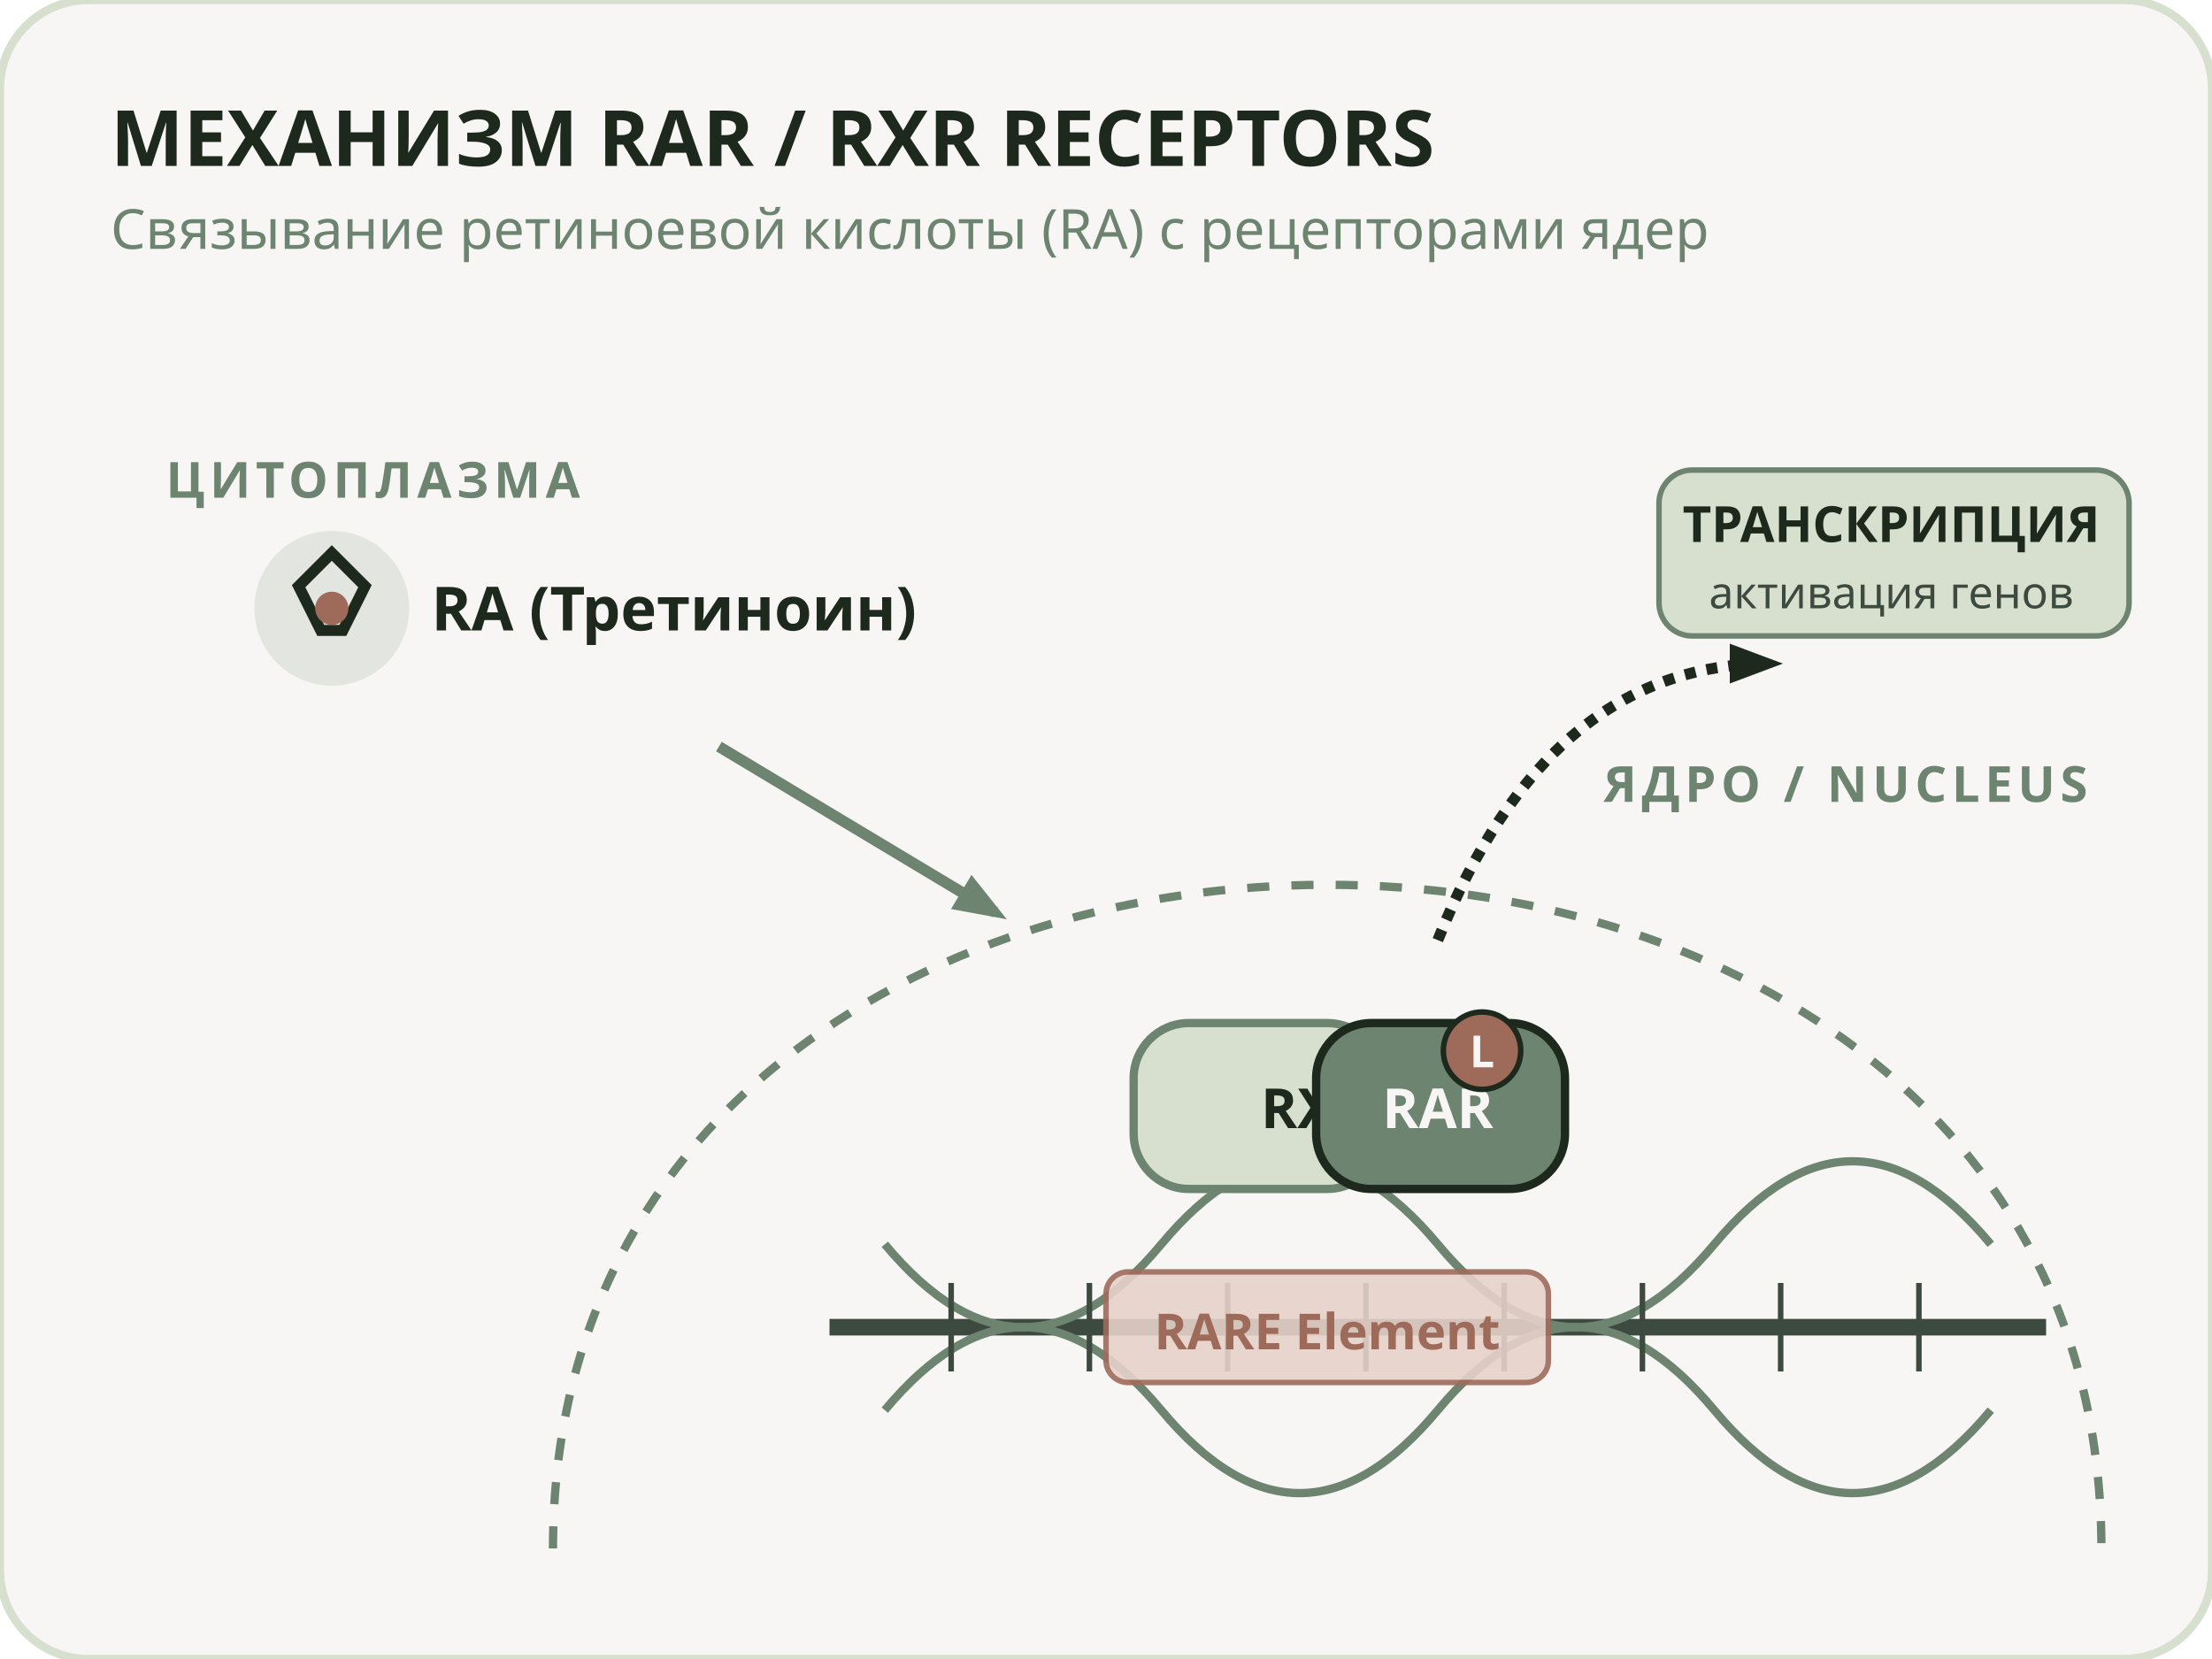
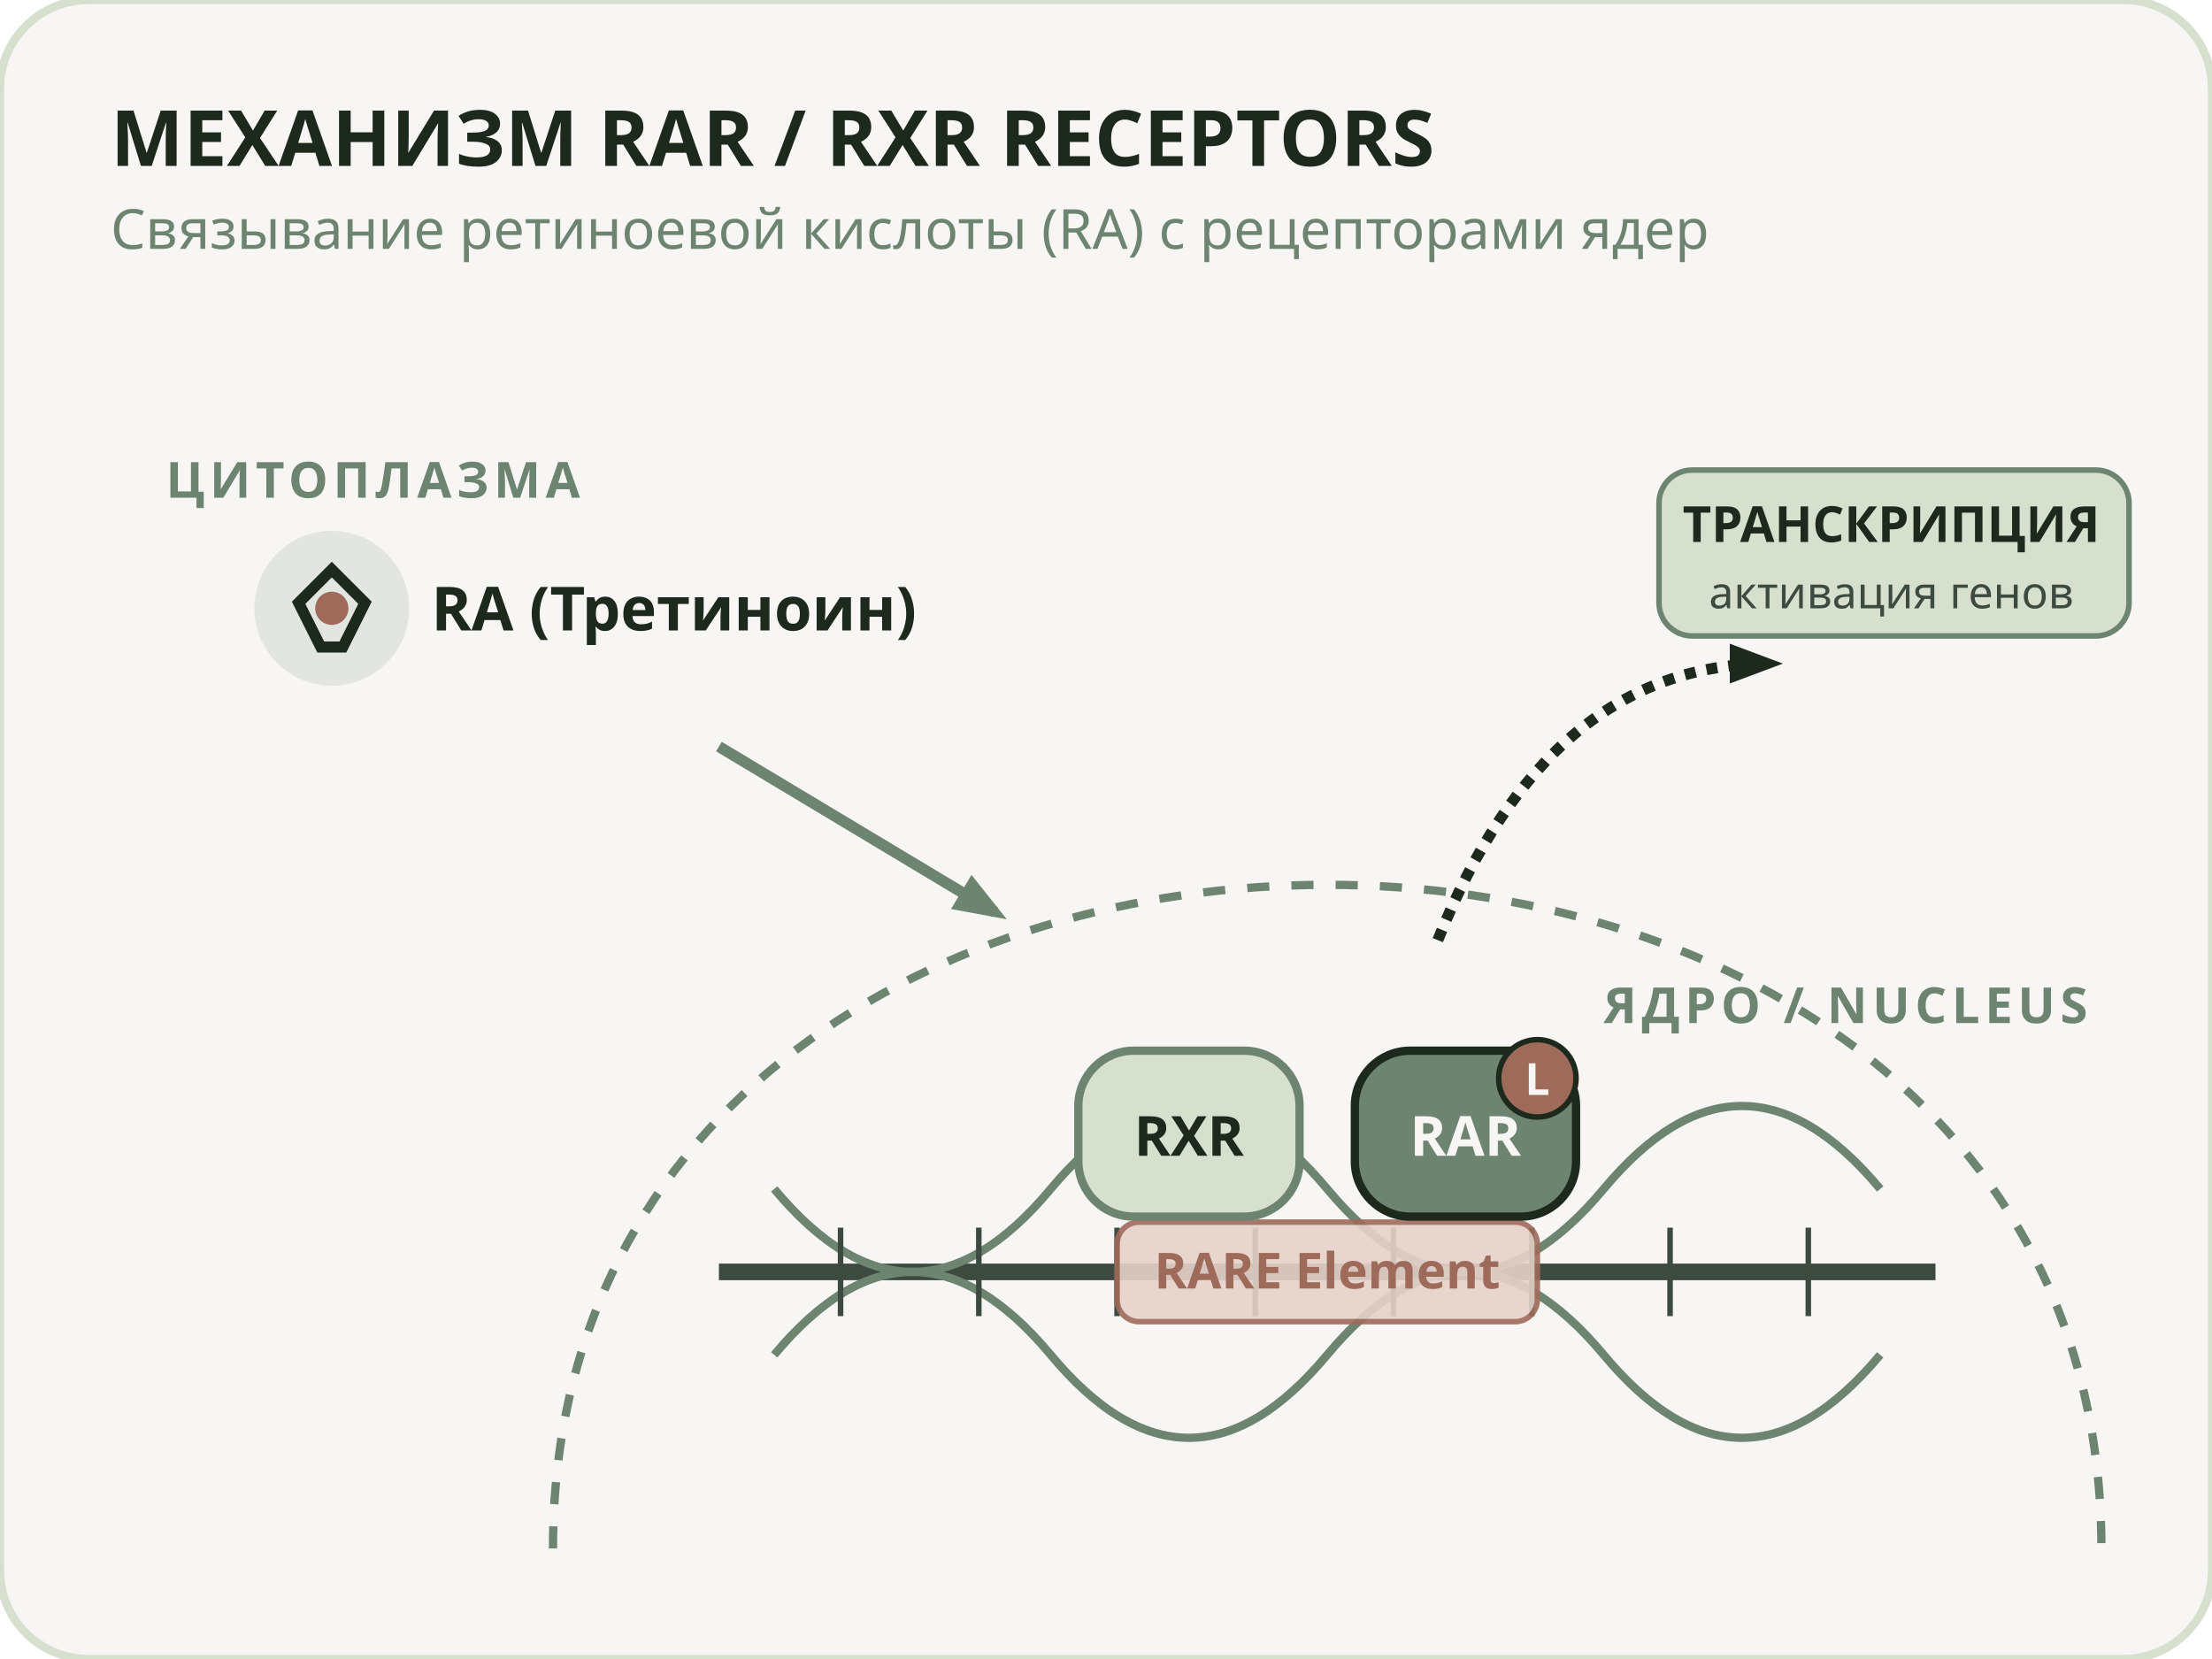
<svg xmlns="http://www.w3.org/2000/svg" viewBox="0 0 400 300" width="100%" height="100%">
  <rect width="400" height="300" rx="16" fill="#F8F6F4" stroke="#D7E0CE" stroke-width="1.5" />
  <text x="20" y="30" font-family="Arimo, sans-serif" font-size="14" font-weight="bold" fill="#1D291C">МЕХАНИЗМ RAR / RXR RECEPTORS</text>
  <text x="20" y="45" font-family="Arimo, sans-serif" font-size="10" fill="#6D8470">Связывание ретиноевой кислоты (RA) с рецепторами ядер</text>
  <path d="M 100 280 C 100 120, 380 120, 380 280" fill="none" stroke="#6D8470" stroke-width="1.5" stroke-dasharray="4,4" />
-   <text x="290" y="145" font-family="Arimo, sans-serif" font-size="9" font-weight="bold" fill="#6D8470" letter-spacing="0.1em">ЯДРО / NUCLEUS</text>
+   <text x="290" y="185" font-family="Arimo, sans-serif" font-size="9" font-weight="bold" fill="#6D8470" letter-spacing="0.1em">ЯДРО / NUCLEUS</text>
  <text x="30" y="90" font-family="Arimo, sans-serif" font-size="9" font-weight="bold" fill="#6D8470" letter-spacing="0.1em">ЦИТОПЛАЗМА</text>
  <g transform="translate(60, 110)">
    <circle cx="0" cy="0" r="14" fill="#6D8470" opacity="0.15" />
-     <polygon points="-6,-4 0,-10 6,-4 2,4 -2,4" fill="none" stroke="#1D291C" stroke-width="2" />
+     <polygon points="-6,-1 0,-7 6,-1 2,7 -2,7" fill="none" stroke="#1D291C" stroke-width="2" />
    <circle cx="0" cy="0" r="3" fill="#9E6A5A" />
    <text x="18" y="4" font-family="Arimo, sans-serif" font-size="11" font-weight="bold" fill="#1D291C">RA (Третиноин)</text>
  </g>
  <path d="M 130 135 L 180 165" fill="none" stroke="#6D8470" stroke-width="2" marker-end="url(#arrow)" />
-   <g transform="translate(150, 240)">
+   <g transform="translate(130, 230)">
    <line x1="0" y1="0" x2="220" y2="0" stroke="#3D4A40" stroke-width="3" />
    <path d="M 10 -15 Q 35 15, 60 -15 T 110 -15 T 160 -15 T 210 -15" fill="none" stroke="#6D8470" stroke-width="1.5" />
    <path d="M 10 15 Q 35 -15, 60 15 T 110 15 T 160 15 T 210 15" fill="none" stroke="#6D8470" stroke-width="1.5" />
    <line x1="22" y1="-8" x2="22" y2="8" stroke="#3D4A40" stroke-width="1" />
    <line x1="47" y1="-8" x2="47" y2="8" stroke="#3D4A40" stroke-width="1" />
    <line x1="72" y1="-8" x2="72" y2="8" stroke="#3D4A40" stroke-width="1" />
    <line x1="97" y1="-8" x2="97" y2="8" stroke="#3D4A40" stroke-width="1" />
    <line x1="122" y1="-8" x2="122" y2="8" stroke="#3D4A40" stroke-width="1" />
    <line x1="147" y1="-8" x2="147" y2="8" stroke="#3D4A40" stroke-width="1" />
    <line x1="172" y1="-8" x2="172" y2="8" stroke="#3D4A40" stroke-width="1" />
    <line x1="197" y1="-8" x2="197" y2="8" stroke="#3D4A40" stroke-width="1" />
-     <rect x="50" y="-10" width="80" height="20" rx="4" fill="#E6D2CA" stroke="#9E6A5A" stroke-width="1" opacity="0.9" />
-     <text x="90" y="4" font-family="Arimo, sans-serif" font-size="9" font-weight="bold" fill="#9E6A5A" text-anchor="middle">RARE Element</text>
+     <rect x="72" y="-9" width="76" height="18" rx="4" fill="#E6D2CA" stroke="#9E6A5A" stroke-width="1" opacity="0.9" />
+     <text x="110" y="3" font-family="Arimo, sans-serif" font-size="9" font-weight="bold" fill="#9E6A5A" text-anchor="middle">RARE Element</text>
  </g>
-   <g transform="translate(240, 210)">
-     <rect x="-35" y="-25" width="45" height="30" rx="10" fill="#D7E0CE" stroke="#6D8470" stroke-width="1.5" />
-     <text x="-12" y="-6" font-family="Arimo, sans-serif" font-size="10" font-weight="bold" fill="#1D291C">RXR</text>
-     <rect x="-2" y="-25" width="45" height="30" rx="10" fill="#6D8470" stroke="#1D291C" stroke-width="1.5" />
-     <text x="20" y="-6" font-family="Arimo, sans-serif" font-size="10" font-weight="bold" fill="#F8F6F4" text-anchor="middle">RAR</text>
-     <circle cx="28" cy="-20" r="7" fill="#9E6A5A" stroke="#1D291C" stroke-width="1" />
-     <text x="28" y="-17" font-family="Arimo, sans-serif" font-size="8" font-weight="bold" fill="#F8F6F4" text-anchor="middle">L</text>
+   <g transform="translate(240, 215)">
+     <rect x="-45" y="-25" width="40" height="30" rx="10" fill="#D7E0CE" stroke="#6D8470" stroke-width="1.5" />
+     <text x="-25" y="-6" font-family="Arimo, sans-serif" font-size="10" font-weight="bold" fill="#1D291C" text-anchor="middle">RXR</text>
+     <rect x="5" y="-25" width="40" height="30" rx="10" fill="#6D8470" stroke="#1D291C" stroke-width="1.5" />
+     <text x="25" y="-6" font-family="Arimo, sans-serif" font-size="10" font-weight="bold" fill="#F8F6F4" text-anchor="middle">RAR</text>
+     <circle cx="38" cy="-20" r="7" fill="#9E6A5A" stroke="#1D291C" stroke-width="1" />
+     <text x="38" y="-17" font-family="Arimo, sans-serif" font-size="8" font-weight="bold" fill="#F8F6F4" text-anchor="middle">L</text>
  </g>
  <path d="M 260 170 Q 280 120, 320 120" fill="none" stroke="#1D291C" stroke-width="2" stroke-dasharray="2,2" marker-end="url(#arrow-dark)" />
  <rect x="300" y="85" width="85" height="30" rx="6" fill="#D7E0CE" stroke="#6D8470" stroke-width="1" />
  <text x="342" y="98" font-family="Arimo, sans-serif" font-size="9" font-weight="bold" fill="#1D291C" text-anchor="middle">ТРАНСКРИПЦИЯ</text>
  <text x="342" y="110" font-family="Arimo, sans-serif" font-size="8" fill="#3D4A40" text-anchor="middle">активация генов</text>
  <defs>
    <marker id="arrow" viewBox="0 0 10 10" refX="6" refY="5" markerWidth="6" markerHeight="6" orient="auto-start-reverse">
      <path d="M 0 2 L 8 5 L 0 8 z" fill="#6D8470" />
    </marker>
    <marker id="arrow-dark" viewBox="0 0 10 10" refX="6" refY="5" markerWidth="6" markerHeight="6" orient="auto-start-reverse">
      <path d="M 0 2 L 8 5 L 0 8 z" fill="#1D291C" />
    </marker>
  </defs>
</svg>
